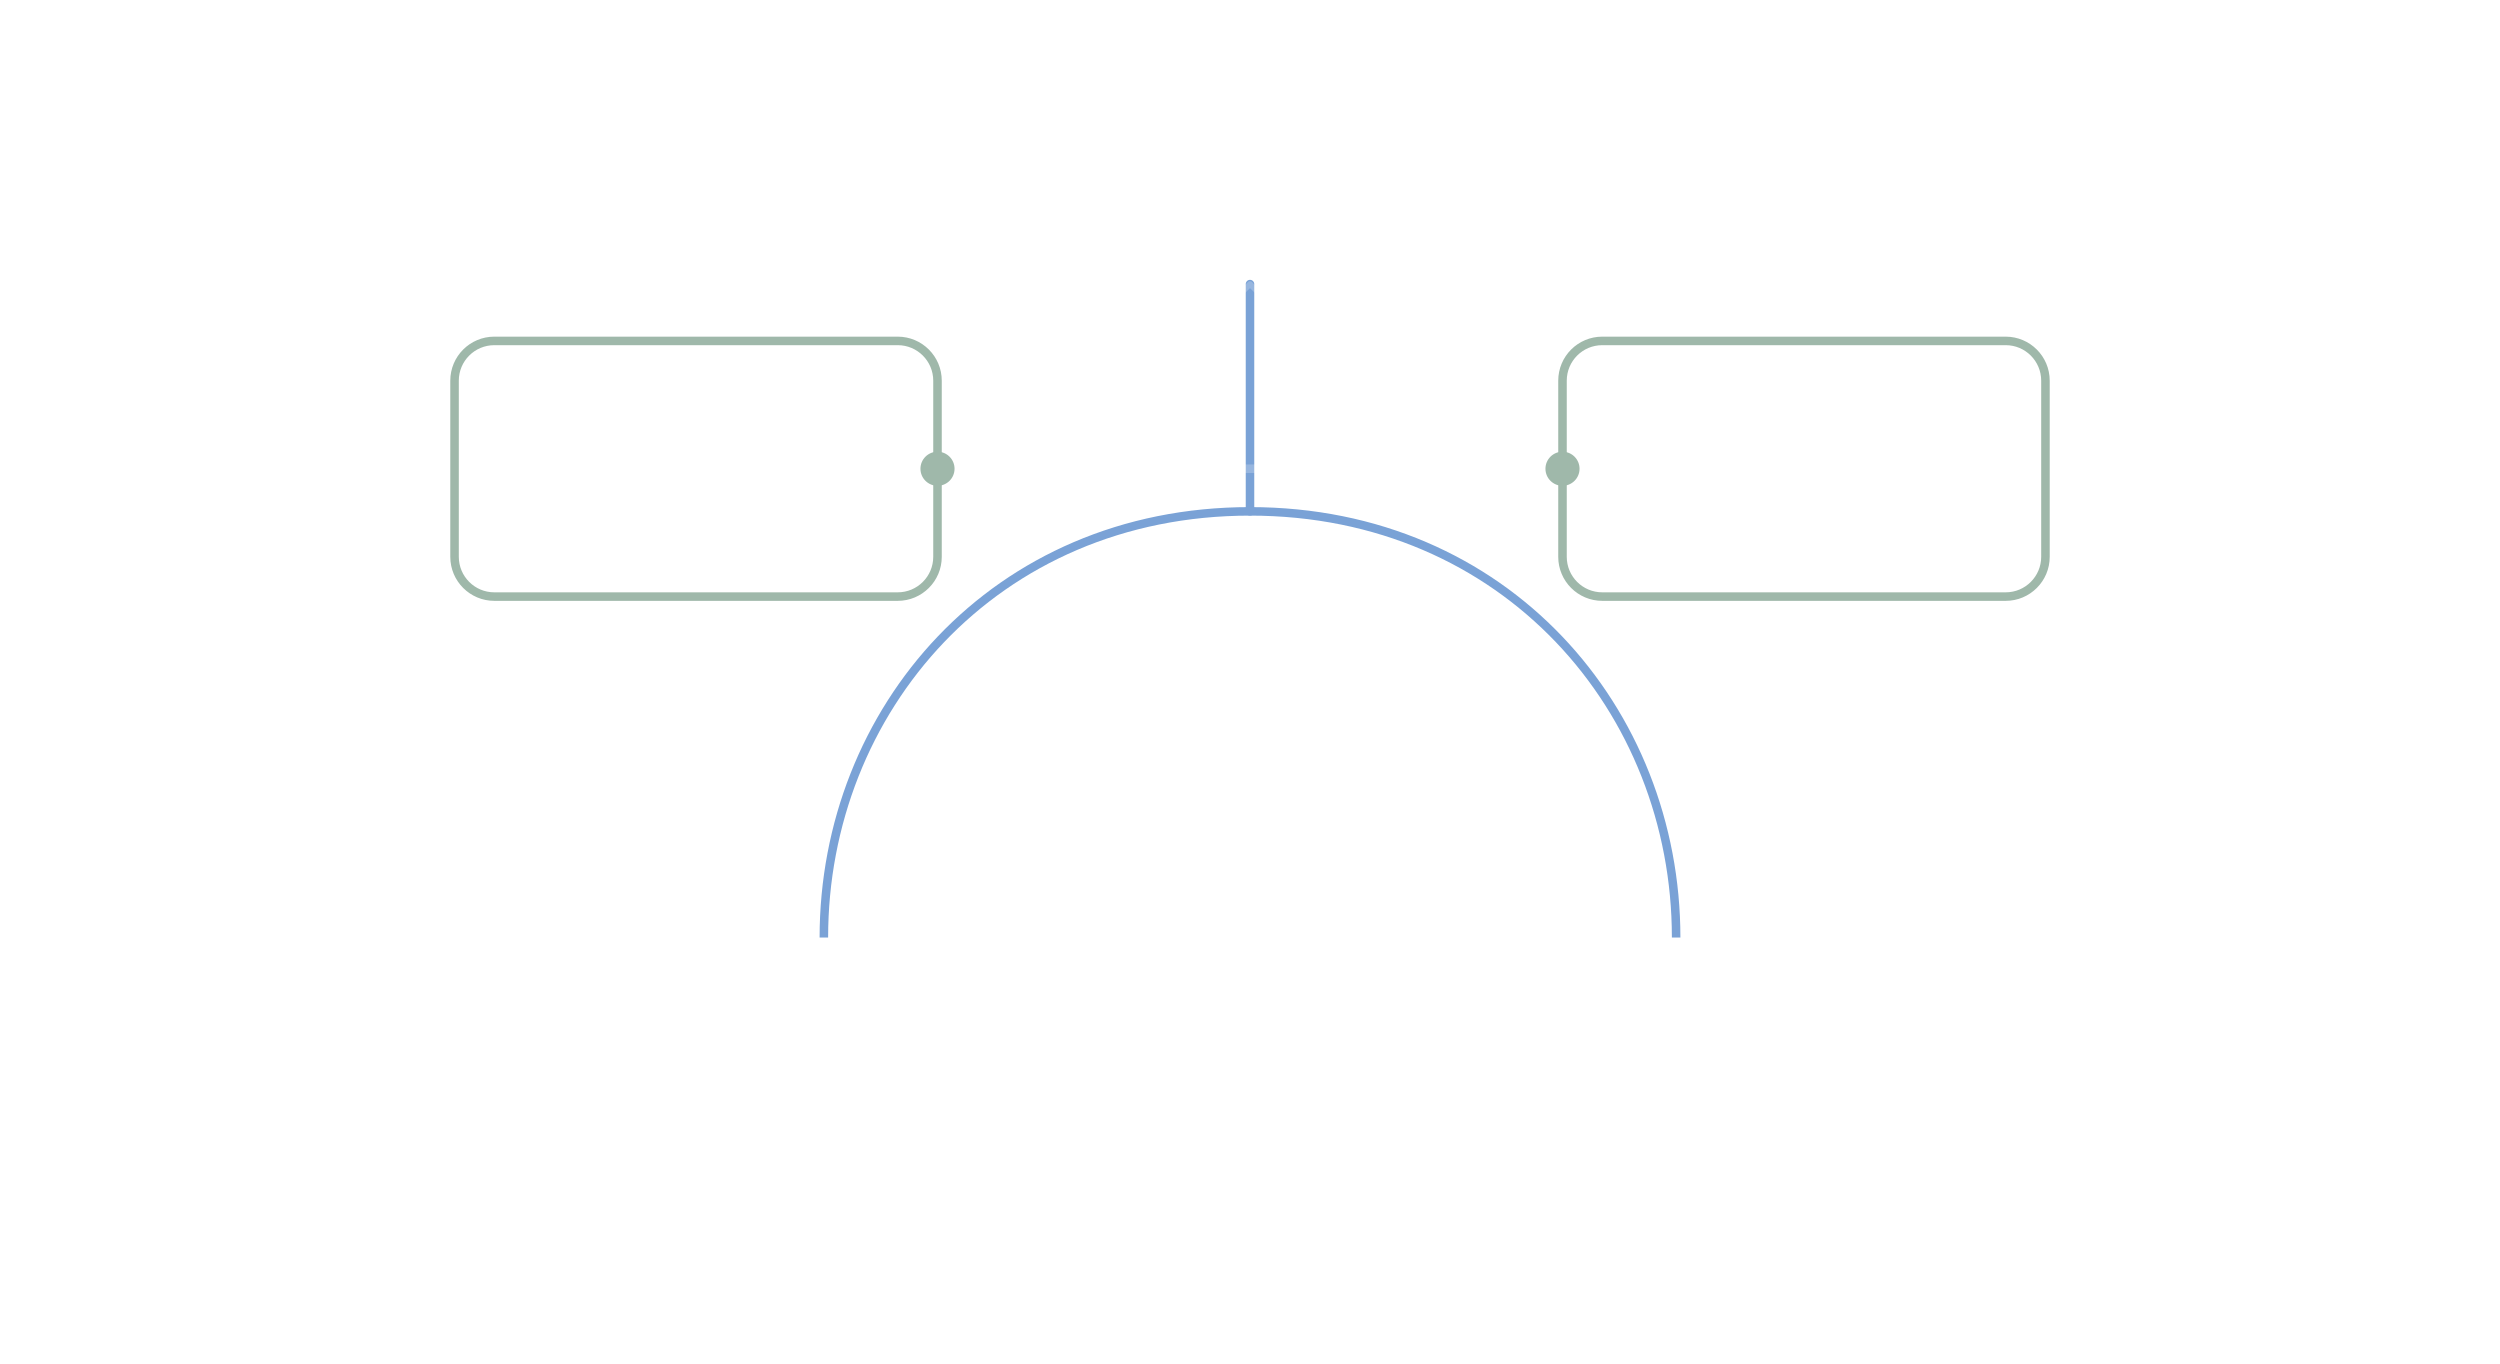
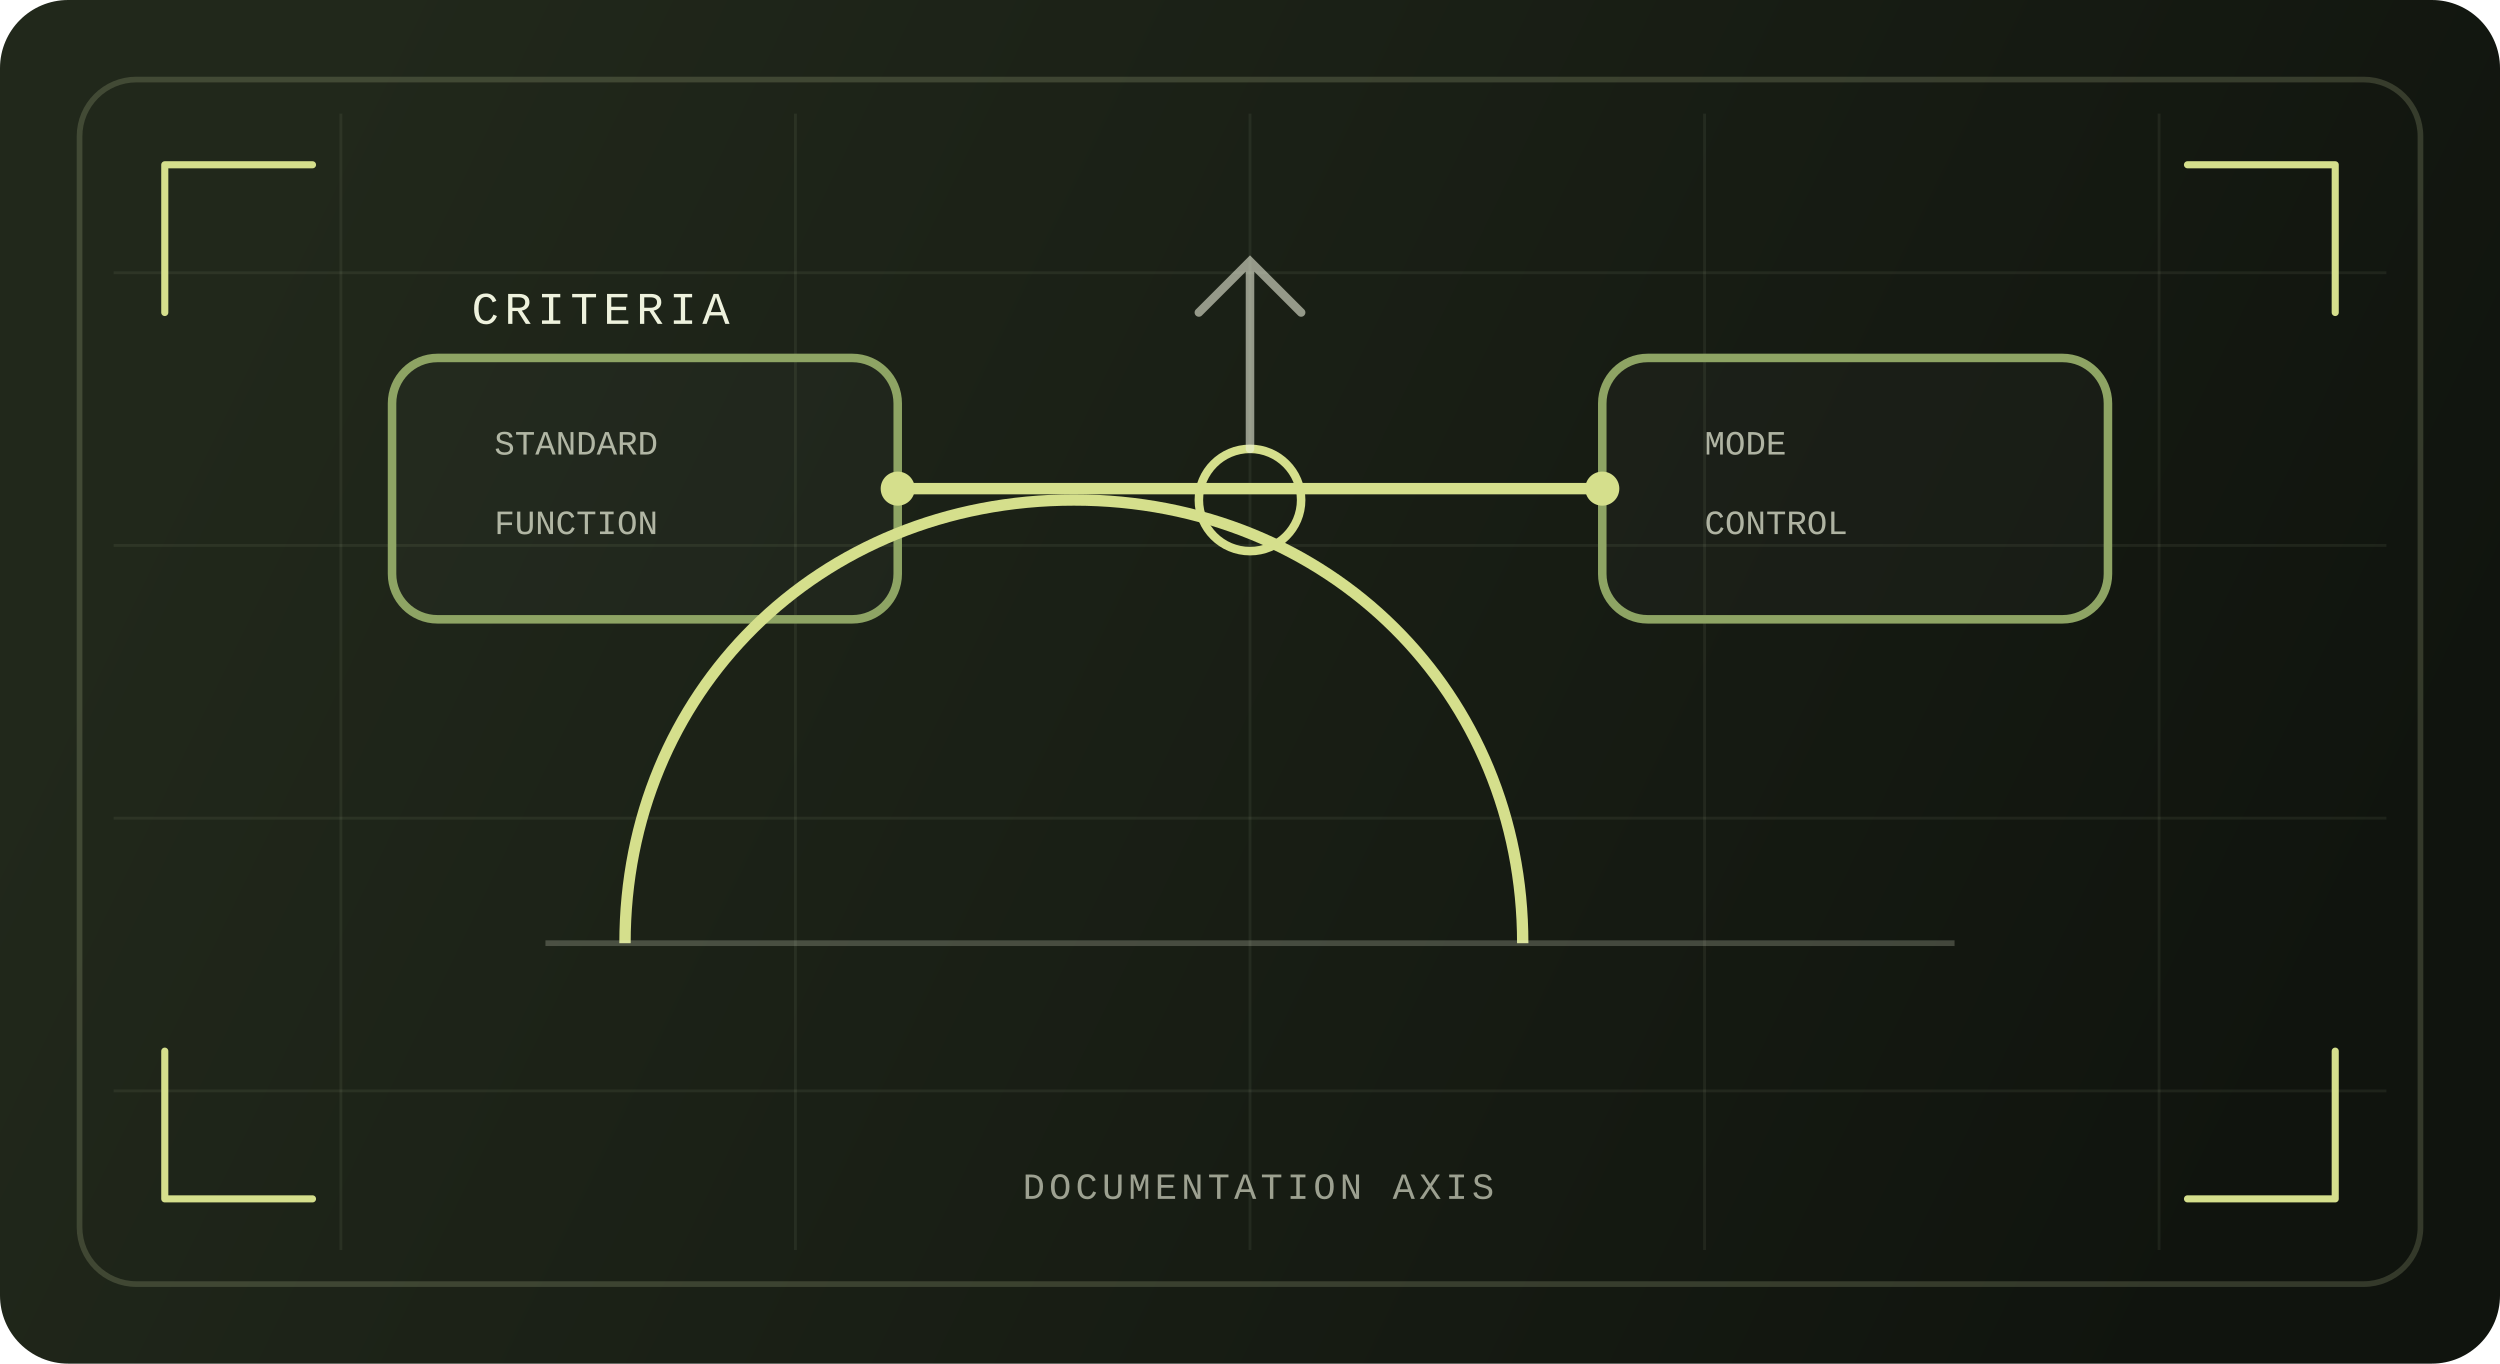
<svg xmlns="http://www.w3.org/2000/svg" viewBox="0 0 880 480" fill="none">
-   <rect x="1" y="1" width="878" height="478" rx="18" stroke="rgba(255,255,255,.18)" />
-   <path d="M190 330h500" stroke="rgba(255,255,255,.18)" stroke-width="2" />
-   <path d="M290 330c0-80 60-150 150-150s150 70 150 150" stroke="#7aa2d6" stroke-width="3" />
-   <path d="M440 180v-80" stroke="#7aa2d6" stroke-width="3" stroke-linecap="round" />
-   <path d="M440 100l-18 18M440 100l18 18" stroke="rgba(255,255,255,.22)" stroke-width="2" stroke-linecap="round" />
-   <rect x="160" y="120" width="170" height="90" rx="14" stroke="#9fb8aa" stroke-width="3" />
-   <rect x="550" y="120" width="170" height="90" rx="14" stroke="#9fb8aa" stroke-width="3" />
-   <path d="M330 165h220" stroke="rgba(255,255,255,.22)" stroke-width="3" stroke-linecap="round" />
-   <circle cx="330" cy="165" r="6" fill="#9fb8aa" />
-   <circle cx="550" cy="165" r="6" fill="#9fb8aa" />
-   <text x="190" y="110" fill="rgba(255,255,255,.74)" font-family="ui-monospace, SFMono-Regular, Menlo, Monaco, Consolas, Liberation Mono, Courier New, monospace" font-size="14">Критерии</text>
-   <text x="190" y="150" fill="rgba(255,255,255,.56)" font-family="ui-monospace, SFMono-Regular, Menlo, Monaco, Consolas, Liberation Mono, Courier New, monospace" font-size="12">норма</text>
-   <text x="580" y="150" fill="rgba(255,255,255,.56)" font-family="ui-monospace, SFMono-Regular, Menlo, Monaco, Consolas, Liberation Mono, Courier New, monospace" font-size="12">режим</text>
-   <text x="416" y="430" fill="rgba(255,255,255,.56)" font-family="ui-monospace, SFMono-Regular, Menlo, Monaco, Consolas, Liberation Mono, Courier New, monospace" font-size="12">документирование</text>
+   <defs>
+     <linearGradient id="cmpBg" x1="90" y1="80" x2="790" y2="420" gradientUnits="userSpaceOnUse">
+       <stop stop-color="#21281b" />
+       <stop offset="1" stop-color="#10140e" />
+     </linearGradient>
+   </defs>
+   <rect width="880" height="480" rx="24" fill="url(#cmpBg)" />
+   <path d="M40 96H840M40 192H840M40 288H840M40 384H840" stroke="rgba(227,234,191,.07)" />
+   <path d="M120 40V440M280 40V440M440 40V440M600 40V440M760 40V440" stroke="rgba(227,234,191,.07)" />
+   <rect x="28" y="28" width="824" height="424" rx="20" stroke="rgba(217,227,172,.18)" stroke-width="2" />
+   <path d="M58 58h52M58 58v52M822 58h-52M822 58v52M58 422h52M58 422v-52M822 422h-52M822 422v-52" stroke="#d5df8c" stroke-width="2.5" stroke-linecap="round" />
+   <rect x="138" y="126" width="178" height="92" rx="16" fill="rgba(255,255,255,.02)" stroke="#8ea464" stroke-width="3" />
+   <rect x="564" y="126" width="178" height="92" rx="16" fill="rgba(255,255,255,.02)" stroke="#8ea464" stroke-width="3" />
+   <text x="166" y="114" fill="#eef2dd" font-family="Consolas, 'Courier New', monospace" font-size="16" letter-spacing="2">CRITERIA</text>
+   <text x="174" y="160" fill="rgba(238,242,221,.7)" font-family="Consolas, 'Courier New', monospace" font-size="12">STANDARD</text>
+   <text x="174" y="188" fill="rgba(238,242,221,.7)" font-family="Consolas, 'Courier New', monospace" font-size="12">FUNCTION</text>
+   <text x="600" y="160" fill="rgba(238,242,221,.7)" font-family="Consolas, 'Courier New', monospace" font-size="12">MODE</text>
+   <text x="600" y="188" fill="rgba(238,242,221,.7)" font-family="Consolas, 'Courier New', monospace" font-size="12">CONTROL</text>
+   <path d="M316 172H564" stroke="#d5df8c" stroke-width="4" stroke-linecap="round" />
+   <circle cx="316" cy="172" r="6" fill="#d5df8c" />
+   <circle cx="564" cy="172" r="6" fill="#d5df8c" />
+   <path d="M220 332c0-88 68-156 158-156s158 68 158 156" stroke="#d5df8c" stroke-width="4" />
+   <circle cx="440" cy="176" r="18" stroke="#d5df8c" stroke-width="3" />
+   <path d="M440 158V92M422 110l18-18 18 18" stroke="rgba(238,242,221,.58)" stroke-width="3" stroke-linecap="round" />
+   <path d="M192 332H688" stroke="rgba(238,242,221,.22)" stroke-width="2" />
+   <text x="360" y="422" fill="rgba(238,242,221,.62)" font-family="Consolas, 'Courier New', monospace" font-size="13" letter-spacing="1.5">DOCUMENTATION AXIS</text>
</svg>
